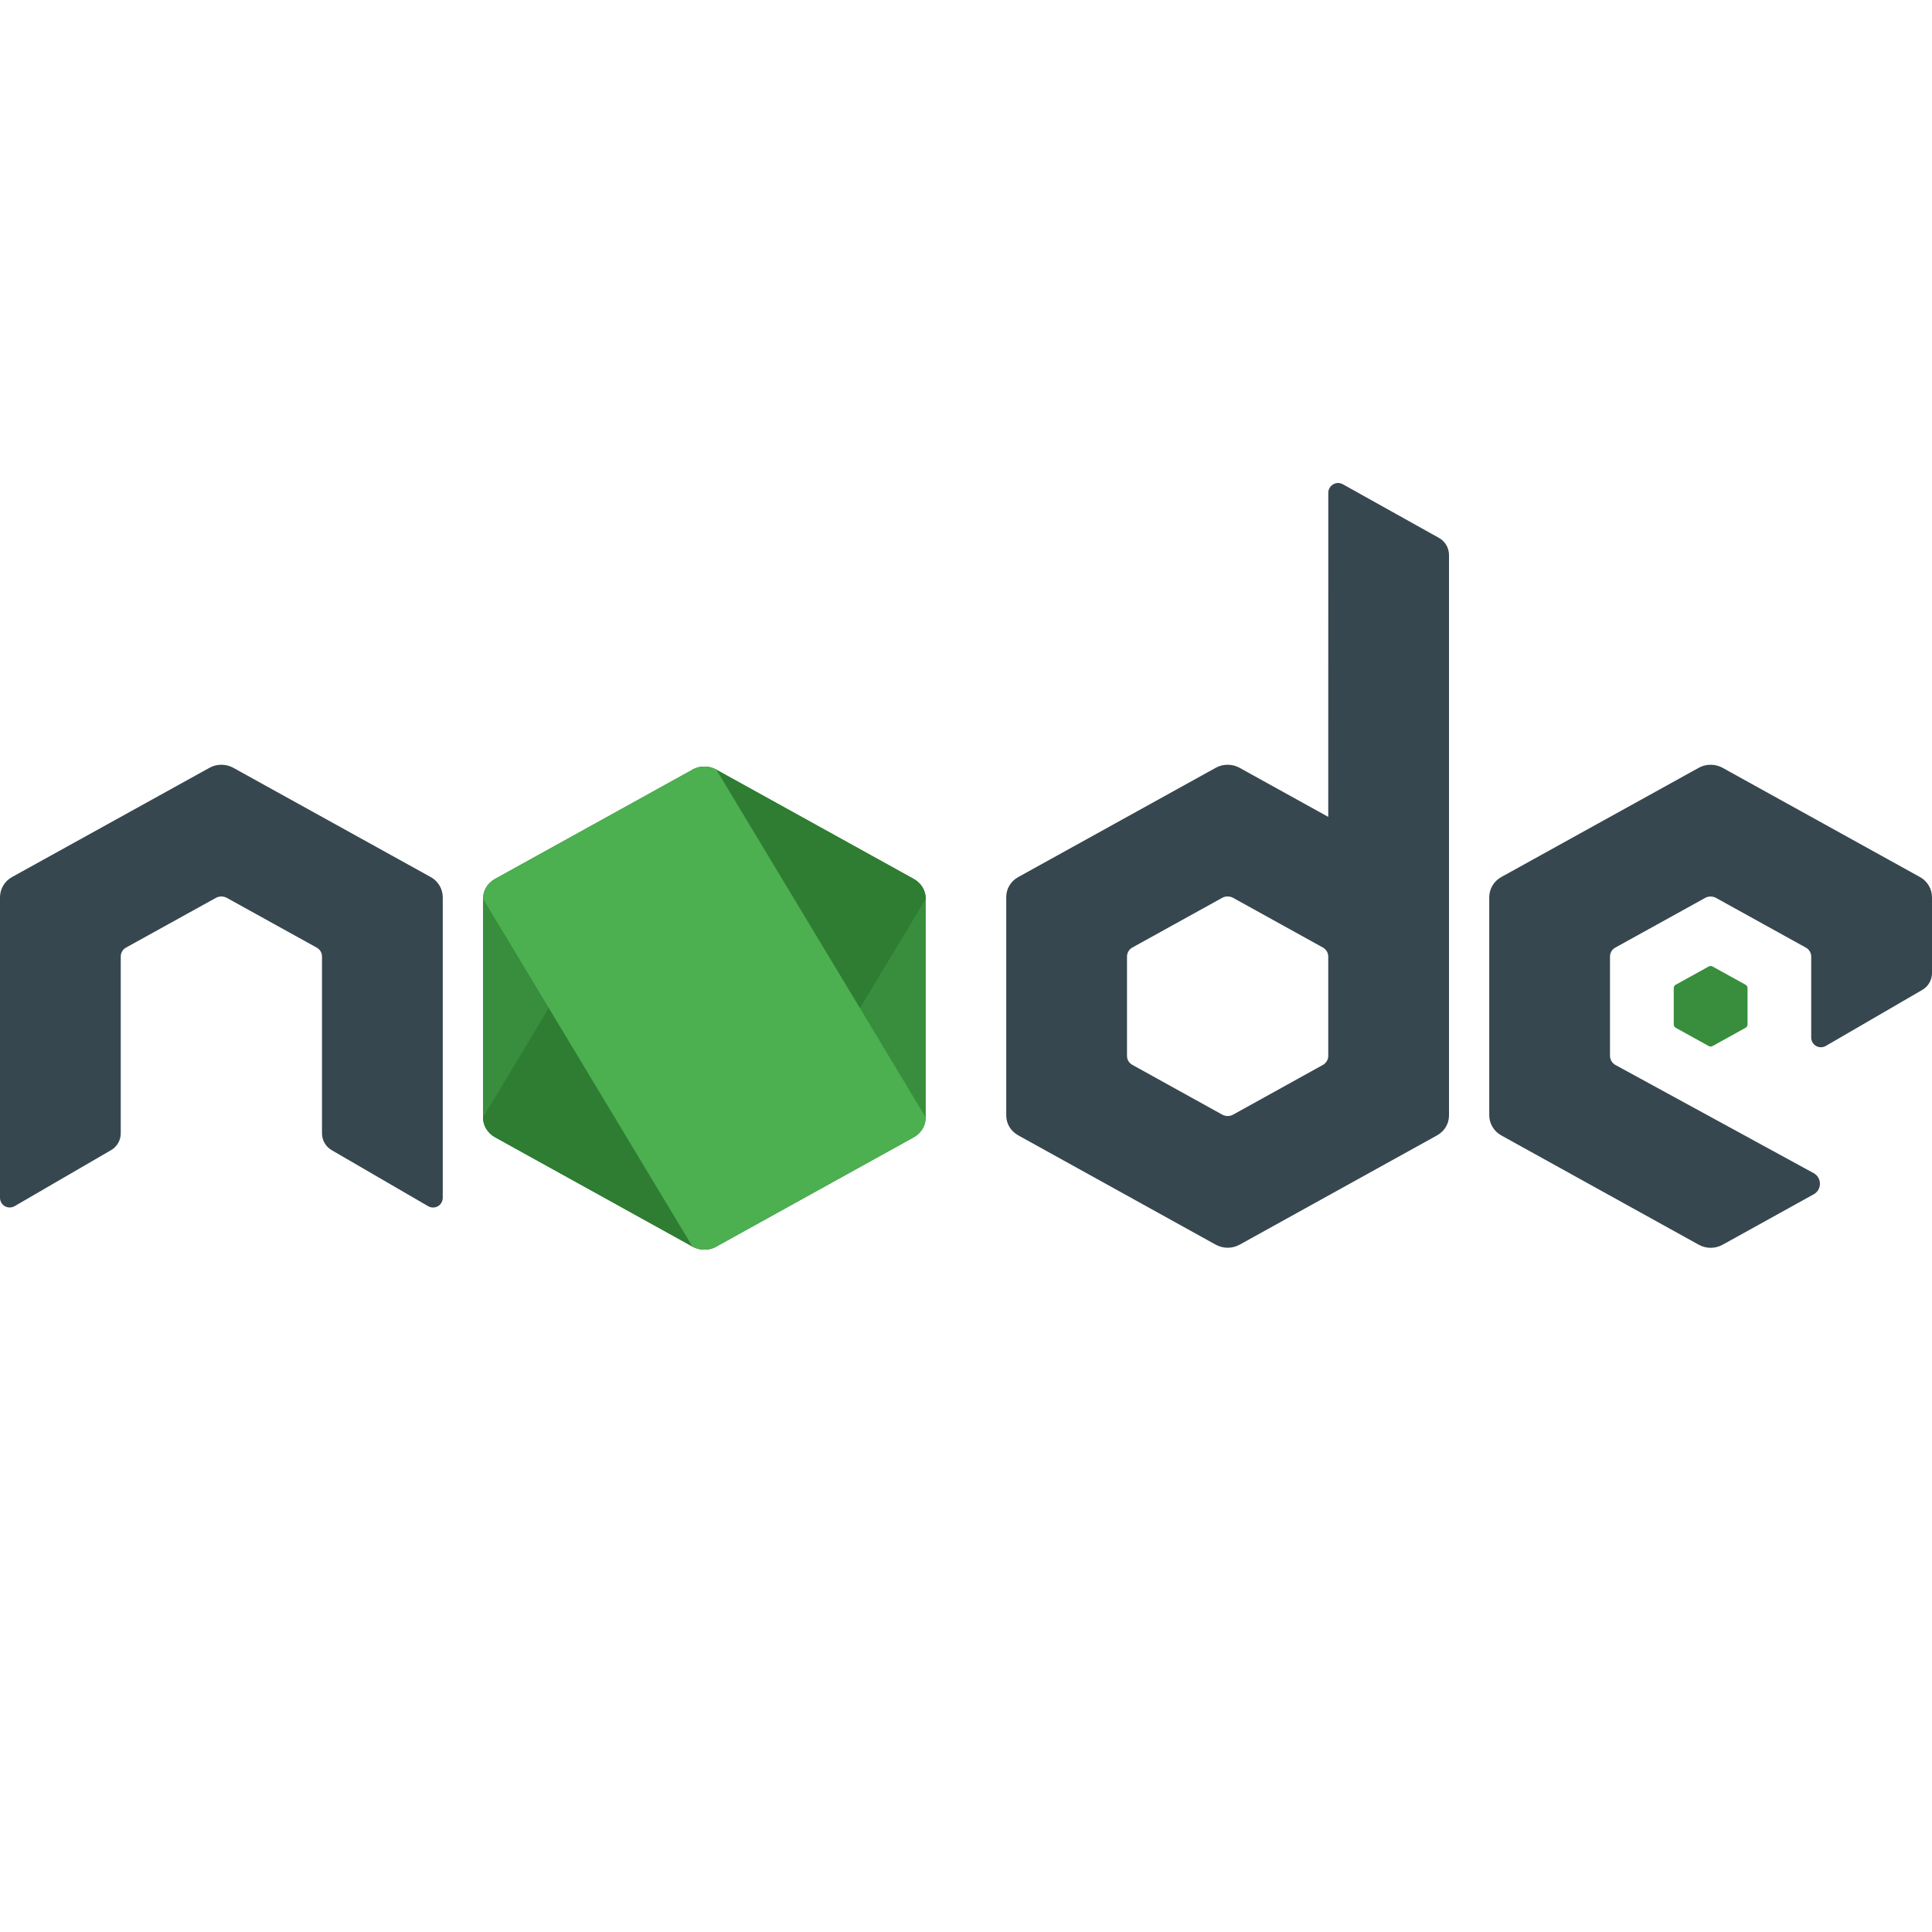
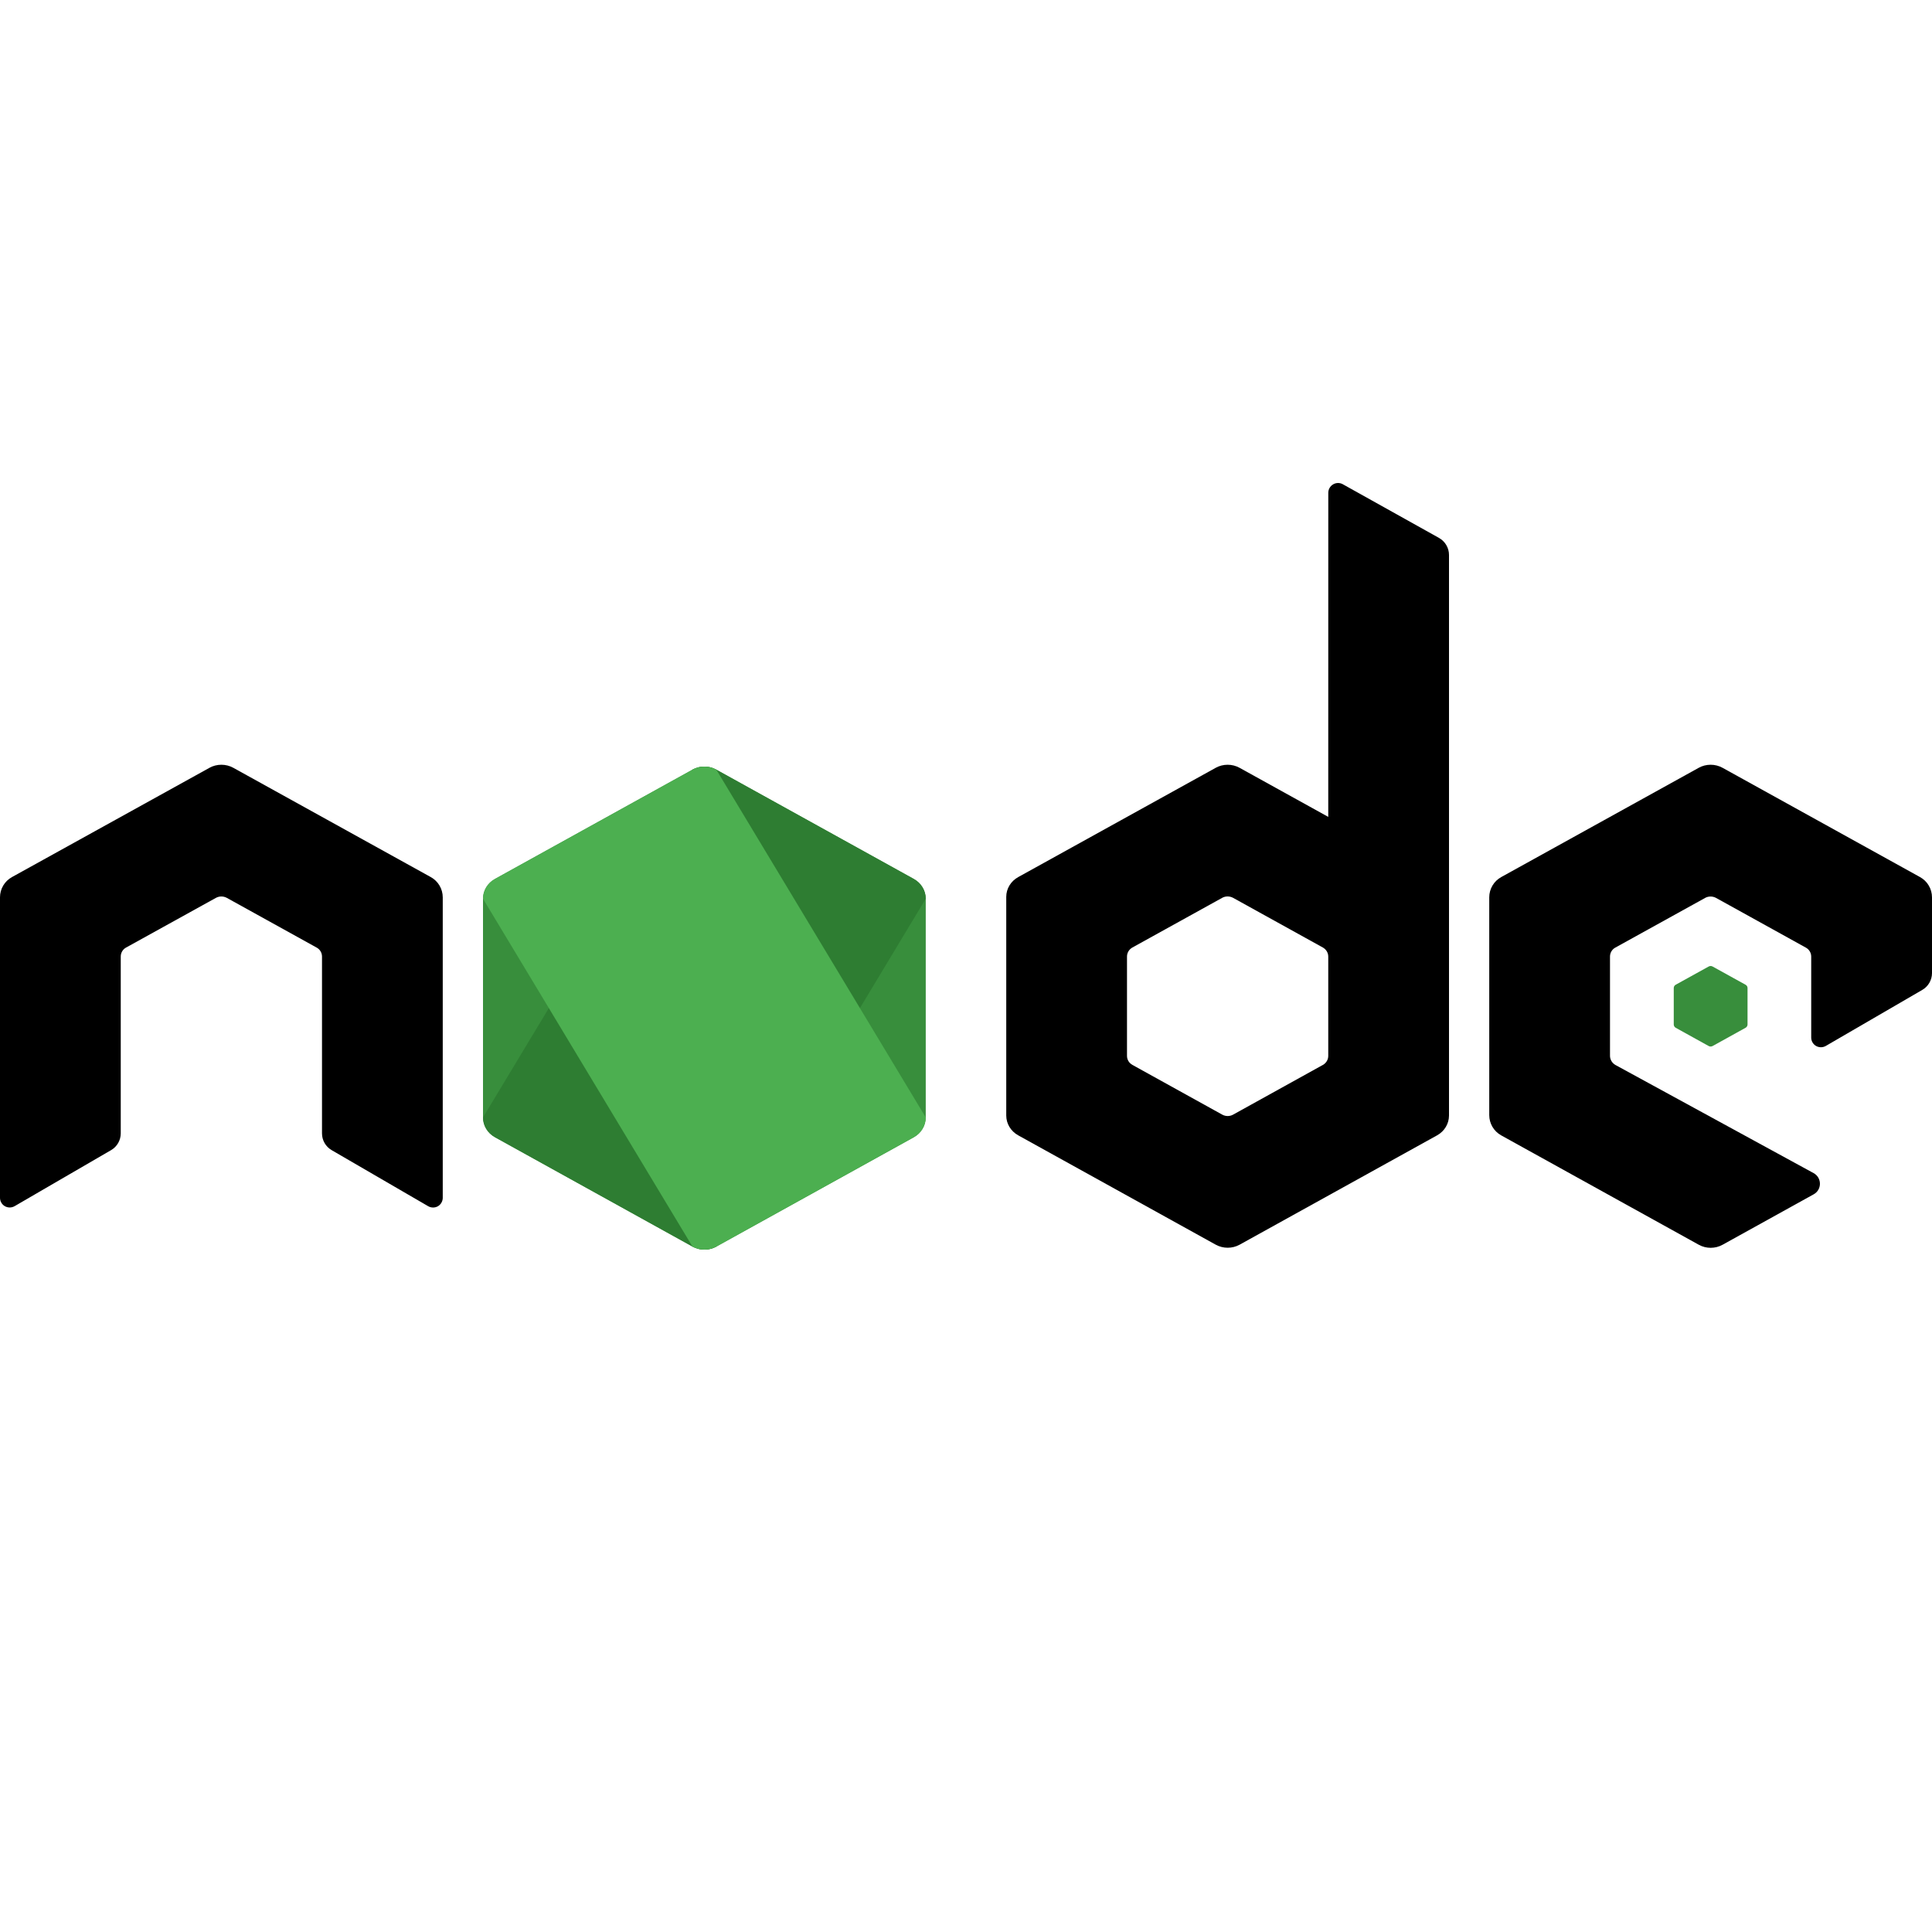
<svg xmlns="http://www.w3.org/2000/svg" x="0px" y="0px" width="100" height="100" viewBox="0 0 48 48">
  <path fill="#388e3c" d="M17.204 19.122l-4.907 2.715C12.113 21.938 12 22.126 12 22.329v5.433c0 .203.113.39.297.492l4.908 2.717c.183.101.41.101.593 0l4.907-2.717C22.887 28.152 23 27.965 23 27.762v-5.433c0-.203-.113-.39-.297-.492l-4.906-2.715c-.092-.051-.195-.076-.297-.076-.103 0-.205.025-.297.076M42.451 24.013l-.818.452c-.031.017-.049.048-.049.082v.906c0 .034.019.065.049.082l.818.453c.031.017.068.017.099 0l.818-.453c.03-.017.049-.048.049-.082v-.906c0-.034-.019-.065-.05-.082l-.818-.452C42.534 24.004 42.517 24 42.5 24S42.466 24.004 42.451 24.013" />
-   <path fill="#37474f" d="M35.751,13.364l-2.389-1.333c-0.075-0.042-0.167-0.041-0.241,0.003 c-0.074,0.044-0.12,0.123-0.12,0.209L33,20.295l-2.203-1.219C30.705,19.025,30.602,19,30.5,19c-0.102,0-0.205,0.025-0.297,0.076 h0.001l-4.907,2.715C25.113,21.892,25,22.08,25,22.282v5.433c0,0.203,0.113,0.39,0.297,0.492l4.908,2.717 c0.183,0.101,0.41,0.101,0.593,0l4.907-2.717C35.887,28.106,36,27.918,36,27.715V13.788C36,13.612,35.904,13.45,35.751,13.364z M32.866,26.458l-2.23,1.235c-0.083,0.046-0.186,0.046-0.269,0l-2.231-1.235C28.051,26.412,28,26.326,28,26.234v-2.47 c0-0.092,0.051-0.177,0.135-0.224l2.231-1.234h-0.001c0.042-0.023,0.088-0.034,0.135-0.034c0.047,0,0.093,0.012,0.135,0.034 l2.23,1.234C32.949,23.587,33,23.673,33,23.765v2.47C33,26.326,32.949,26.412,32.866,26.458z" />
+   <path fill="#000" d="M35.751,13.364l-2.389-1.333c-0.075-0.042-0.167-0.041-0.241,0.003 c-0.074,0.044-0.12,0.123-0.12,0.209L33,20.295l-2.203-1.219C30.705,19.025,30.602,19,30.5,19c-0.102,0-0.205,0.025-0.297,0.076 h0.001l-4.907,2.715C25.113,21.892,25,22.08,25,22.282v5.433c0,0.203,0.113,0.39,0.297,0.492l4.908,2.717 c0.183,0.101,0.41,0.101,0.593,0l4.907-2.717C35.887,28.106,36,27.918,36,27.715V13.788C36,13.612,35.904,13.45,35.751,13.364z M32.866,26.458l-2.23,1.235c-0.083,0.046-0.186,0.046-0.269,0l-2.231-1.235C28.051,26.412,28,26.326,28,26.234v-2.47 c0-0.092,0.051-0.177,0.135-0.224l2.231-1.234h-0.001c0.042-0.023,0.088-0.034,0.135-0.034c0.047,0,0.093,0.012,0.135,0.034 l2.23,1.234C32.949,23.587,33,23.673,33,23.765v2.47C33,26.326,32.949,26.412,32.866,26.458z" />
  <path fill="#2e7d32" d="M17.204,19.122L12,27.762c0,0.203,0.113,0.39,0.297,0.492l4.908,2.717 c0.183,0.101,0.41,0.101,0.593,0L23,22.329c0-0.203-0.113-0.39-0.297-0.492l-4.906-2.715c-0.092-0.051-0.195-0.076-0.297-0.076 c-0.103,0-0.205,0.025-0.297,0.076" />
  <path fill="#4caf50" d="M17.204,19.122l-4.907,2.715C12.113,21.938,12,22.126,12,22.329l5.204,8.642 c0.183,0.101,0.41,0.101,0.593,0l4.907-2.717C22.887,28.152,23,27.965,23,27.762l-5.203-8.64c-0.092-0.051-0.195-0.076-0.297-0.076 c-0.103,0-0.205,0.025-0.297,0.076" />
-   <path fill="#37474f" d="M47.703 21.791l-4.906-2.715C42.705 19.025 42.602 19 42.5 19c-.102 0-.205.025-.297.076h.001l-4.907 2.715C37.114 21.892 37 22.084 37 22.294v5.411c0 .209.114.402.297.503l4.908 2.717c.184.102.409.102.593 0l2.263-1.253c.207-.115.206-.412-.002-.526l-4.924-2.687C40.052 26.412 40 26.325 40 26.231v-2.466c0-.092.05-.177.13-.221l2.235-1.236h-.001c.042-.023.088-.034.135-.034.047 0 .093.012.135.034l2.235 1.237c.08.044.13.129.13.221v2.012c0 .086.046.166.121.209.075.042.167.042.242-.001l2.398-1.393c.148-.086.24-.245.24-.417v-1.88C48 22.085 47.886 21.892 47.703 21.791zM10.703 21.791l-4.906-2.715C5.705 19.025 5.602 19 5.5 19c-.102 0-.205.025-.297.076h.001l-4.907 2.715C.114 21.892 0 22.084 0 22.294v7.465c0 .086.046.166.121.209.075.042.167.042.242-.001l2.398-1.393C2.909 28.488 3 28.329 3 28.157v-4.393c0-.092.05-.177.13-.221l2.235-1.236H5.365c.042-.023.088-.034.135-.034.047 0 .093.012.135.034l2.235 1.237C7.95 23.588 8 23.673 8 23.765v4.393c0 .172.091.331.24.417l2.398 1.393c.075.043.167.043.242.001C10.954 29.925 11 29.845 11 29.759v-7.464C11 22.085 10.886 21.892 10.703 21.791z" />
+   <path fill="#000" d="M47.703 21.791l-4.906-2.715C42.705 19.025 42.602 19 42.5 19c-.102 0-.205.025-.297.076h.001l-4.907 2.715C37.114 21.892 37 22.084 37 22.294v5.411c0 .209.114.402.297.503l4.908 2.717c.184.102.409.102.593 0l2.263-1.253c.207-.115.206-.412-.002-.526l-4.924-2.687C40.052 26.412 40 26.325 40 26.231v-2.466c0-.092.05-.177.13-.221l2.235-1.236h-.001c.042-.023.088-.034.135-.034.047 0 .093.012.135.034l2.235 1.237c.08.044.13.129.13.221v2.012c0 .086.046.166.121.209.075.042.167.042.242-.001l2.398-1.393c.148-.086.24-.245.24-.417v-1.88C48 22.085 47.886 21.892 47.703 21.791zM10.703 21.791l-4.906-2.715C5.705 19.025 5.602 19 5.5 19c-.102 0-.205.025-.297.076h.001l-4.907 2.715C.114 21.892 0 22.084 0 22.294v7.465c0 .086.046.166.121.209.075.042.167.042.242-.001l2.398-1.393C2.909 28.488 3 28.329 3 28.157v-4.393c0-.092.05-.177.13-.221l2.235-1.236H5.365c.042-.023.088-.034.135-.034.047 0 .093.012.135.034l2.235 1.237C7.95 23.588 8 23.673 8 23.765v4.393c0 .172.091.331.24.417l2.398 1.393c.075.043.167.043.242.001C10.954 29.925 11 29.845 11 29.759v-7.464C11 22.085 10.886 21.892 10.703 21.791z" />
</svg>
